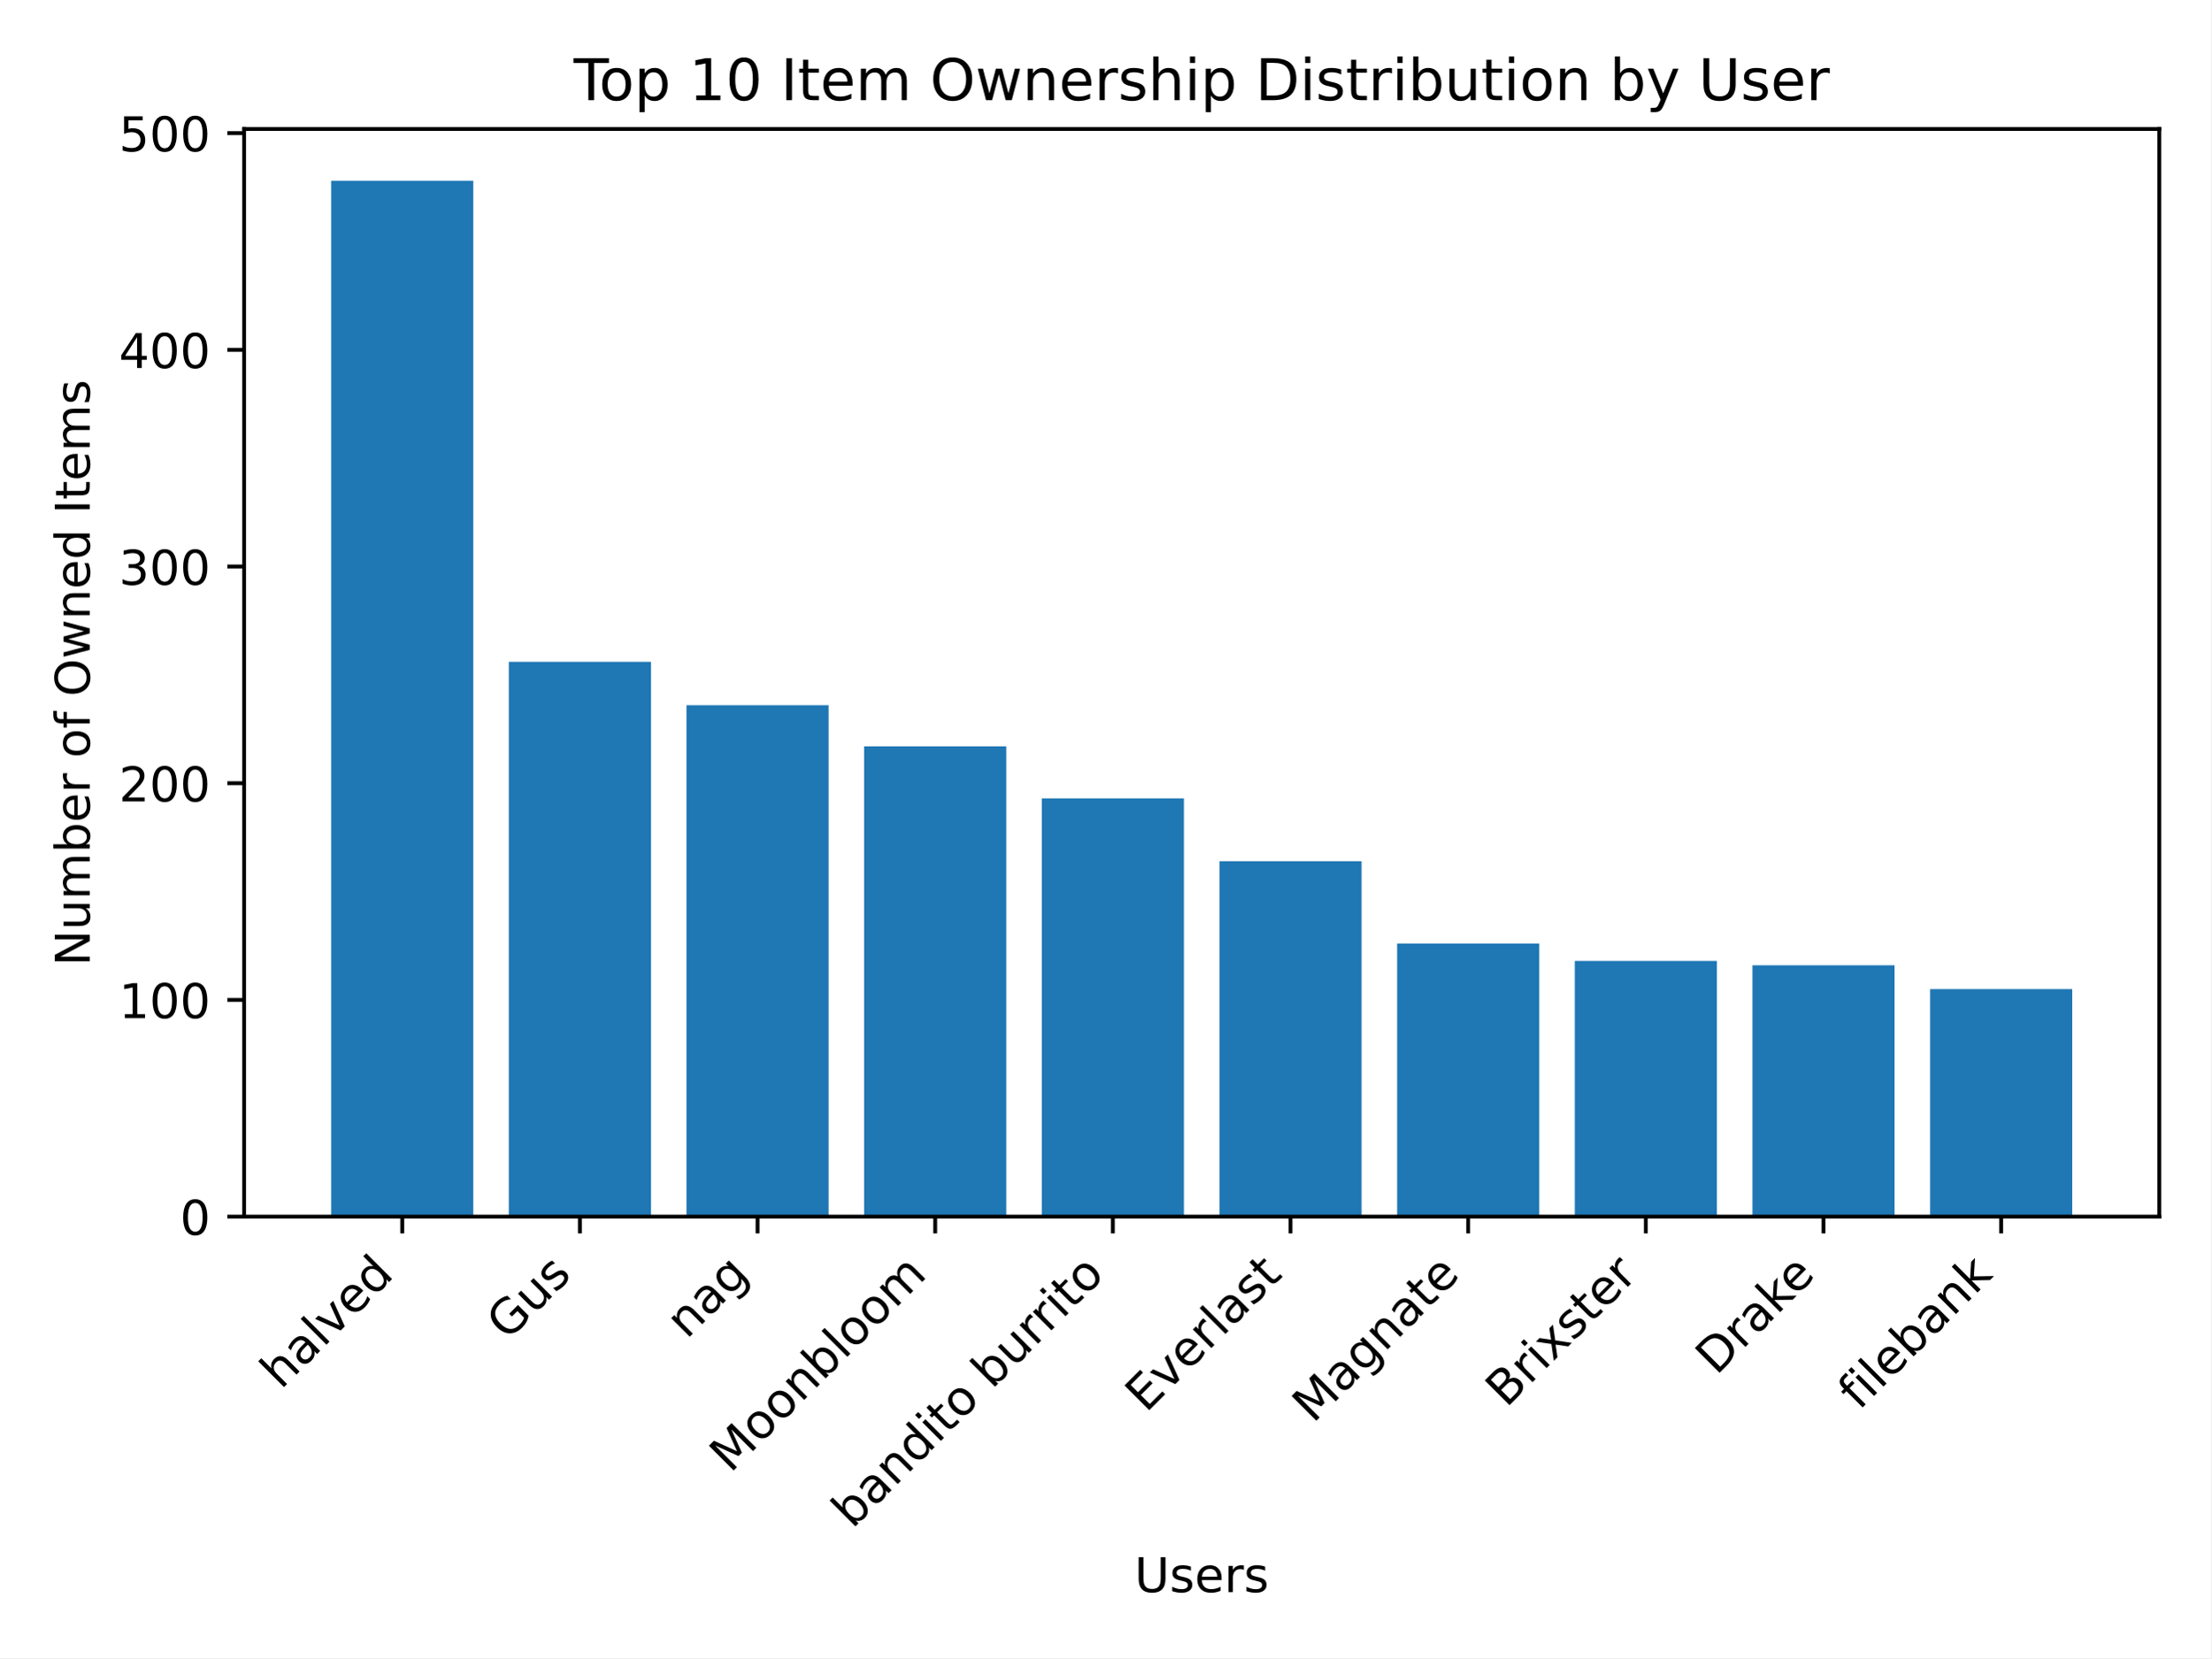
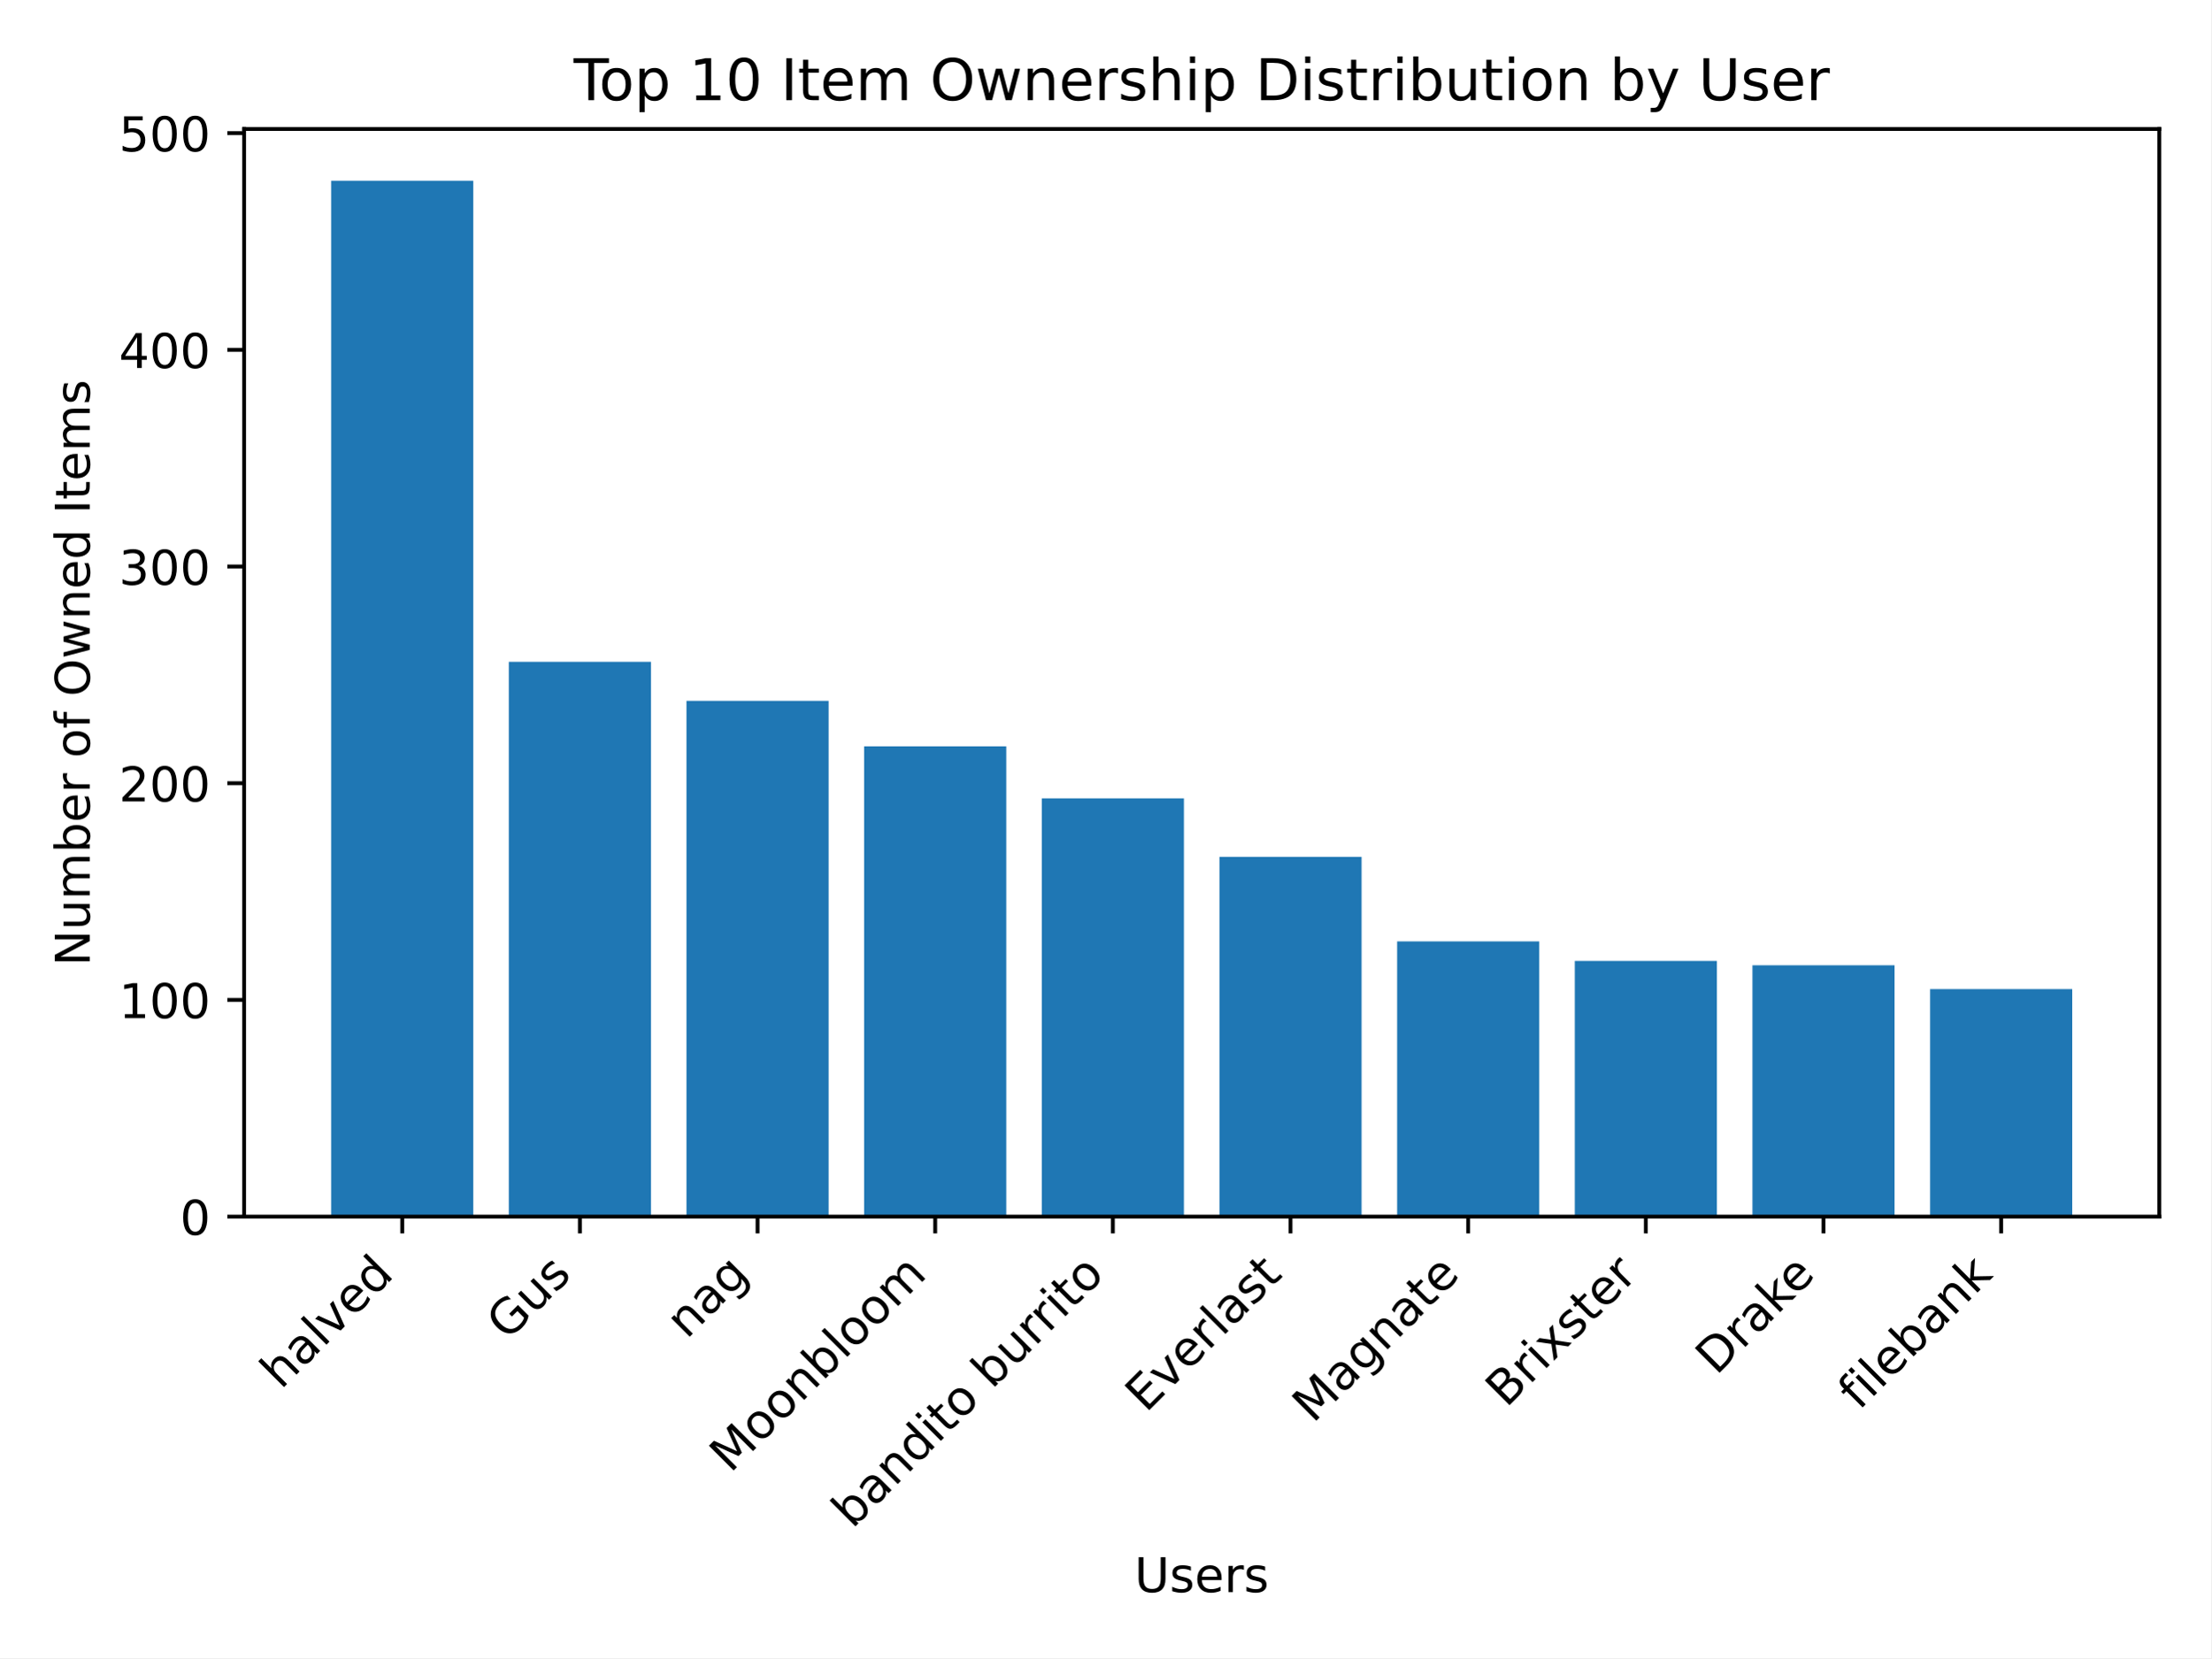
<svg xmlns="http://www.w3.org/2000/svg" xmlns:xlink="http://www.w3.org/1999/xlink" width="460.8pt" height="345.6pt" viewBox="0 0 460.8 345.6" version="1.1">
  <defs>
    <style type="text/css">*{stroke-linejoin: round; stroke-linecap: butt}</style>
  </defs>
  <g id="figure_1">
    <g id="patch_1">
      <path d="M 0 345.6  L 460.8 345.6  L 460.8 0  L 0 0  z " style="fill: #ffffff" />
    </g>
    <g id="axes_1">
      <g id="patch_2">
        <path d="M 50.87 253.581  L 450 253.581  L 450 26.88  L 50.87 26.88  z " style="fill: #ffffff" />
      </g>
      <g id="patch_3">
-         <path d="M 69.012 253.581  L 98.632 253.581  L 98.632 37.675  L 69.012 37.675  z " clip-path="url(#p79cdfd1b8f)" style="fill: #1f77b4" />
+         <path d="M 69.012 253.581  L 98.632 253.581  L 98.632 37.675  L 69.012 37.675  z " clip-path="url(#pd5adeeb9a3)" style="fill: #1f77b4" />
      </g>
      <g id="patch_4">
-         <path d="M 106.037 253.581  L 135.657 253.581  L 135.657 137.949  L 106.037 137.949  z " clip-path="url(#p79cdfd1b8f)" style="fill: #1f77b4" />
+         <path d="M 106.037 253.581  L 135.657 253.581  L 135.657 137.949  L 106.037 137.949  z " clip-path="url(#pd5adeeb9a3)" style="fill: #1f77b4" />
      </g>
      <g id="patch_5">
-         <path d="M 143.062 253.581  L 172.682 253.581  L 172.682 146.983  L 143.062 146.983  z " clip-path="url(#p79cdfd1b8f)" style="fill: #1f77b4" />
+         <path d="M 143.062 253.581  L 172.682 253.581  L 172.682 146.08  L 143.062 146.08  z " clip-path="url(#pd5adeeb9a3)" style="fill: #1f77b4" />
      </g>
      <g id="patch_6">
-         <path d="M 180.087 253.581  L 209.707 253.581  L 209.707 155.565  L 180.087 155.565  z " clip-path="url(#p79cdfd1b8f)" style="fill: #1f77b4" />
+         <path d="M 180.087 253.581  L 209.707 253.581  L 209.707 155.565  L 180.087 155.565  z " clip-path="url(#pd5adeeb9a3)" style="fill: #1f77b4" />
      </g>
      <g id="patch_7">
-         <path d="M 217.112 253.581  L 246.732 253.581  L 246.732 166.405  L 217.112 166.405  z " clip-path="url(#p79cdfd1b8f)" style="fill: #1f77b4" />
+         <path d="M 217.112 253.581  L 246.732 253.581  L 246.732 166.405  L 217.112 166.405  z " clip-path="url(#pd5adeeb9a3)" style="fill: #1f77b4" />
      </g>
      <g id="patch_8">
-         <path d="M 254.138 253.581  L 283.758 253.581  L 283.758 179.504  L 254.138 179.504  z " clip-path="url(#p79cdfd1b8f)" style="fill: #1f77b4" />
+         <path d="M 254.138 253.581  L 283.758 253.581  L 283.758 178.601  L 254.138 178.601  z " clip-path="url(#pd5adeeb9a3)" style="fill: #1f77b4" />
      </g>
      <g id="patch_9">
-         <path d="M 291.163 253.581  L 320.783 253.581  L 320.783 196.668  L 291.163 196.668  z " clip-path="url(#p79cdfd1b8f)" style="fill: #1f77b4" />
+         <path d="M 291.163 253.581  L 320.783 253.581  L 320.783 196.217  L 291.163 196.217  z " clip-path="url(#pd5adeeb9a3)" style="fill: #1f77b4" />
      </g>
      <g id="patch_10">
-         <path d="M 328.188 253.581  L 357.808 253.581  L 357.808 200.282  L 328.188 200.282  z " clip-path="url(#p79cdfd1b8f)" style="fill: #1f77b4" />
+         <path d="M 328.188 253.581  L 357.808 253.581  L 357.808 200.282  L 328.188 200.282  z " clip-path="url(#pd5adeeb9a3)" style="fill: #1f77b4" />
      </g>
      <g id="patch_11">
-         <path d="M 365.213 253.581  L 394.833 253.581  L 394.833 201.185  L 365.213 201.185  z " clip-path="url(#p79cdfd1b8f)" style="fill: #1f77b4" />
+         <path d="M 365.213 253.581  L 394.833 253.581  L 394.833 201.185  L 365.213 201.185  z " clip-path="url(#pd5adeeb9a3)" style="fill: #1f77b4" />
      </g>
      <g id="patch_12">
-         <path d="M 402.238 253.581  L 431.858 253.581  L 431.858 206.154  L 402.238 206.154  z " clip-path="url(#p79cdfd1b8f)" style="fill: #1f77b4" />
+         <path d="M 402.238 253.581  L 431.858 253.581  L 431.858 206.154  L 402.238 206.154  z " clip-path="url(#pd5adeeb9a3)" style="fill: #1f77b4" />
      </g>
      <g id="matplotlib.axis_1">
        <g id="xtick_1">
          <g id="line2d_1">
            <defs>
-               <path id="m4a1d34d880" d="M 0 0  L 0 3.5  " style="stroke: #000000; stroke-width: 0.8" />
+               <path id="m7fa083821b" d="M 0 0  L 0 3.5  " style="stroke: #000000; stroke-width: 0.8" />
            </defs>
            <g>
-               <use xlink:href="#m4a1d34d880" x="83.822" y="253.581" style="stroke: #000000; stroke-width: 0.8" />
+               <use xlink:href="#m7fa083821b" x="83.822" y="253.581" style="stroke: #000000; stroke-width: 0.8" />
            </g>
          </g>
          <g id="text_1">
            <g transform="translate(58.54764 289.7576) rotate(-45) scale(0.1 -0.1)">
              <defs>
                <path id="DejaVuSans-68" d="M 3513 2113  L 3513 0  L 2938 0  L 2938 2094  Q 2938 2591 2744 2837  Q 2550 3084 2163 3084  Q 1697 3084 1428 2787  Q 1159 2491 1159 1978  L 1159 0  L 581 0  L 581 4863  L 1159 4863  L 1159 2956  Q 1366 3272 1645 3428  Q 1925 3584 2291 3584  Q 2894 3584 3203 3211  Q 3513 2838 3513 2113  z " transform="scale(0.015625)" />
                <path id="DejaVuSans-61" d="M 2194 1759  Q 1497 1759 1228 1600  Q 959 1441 959 1056  Q 959 750 1161 570  Q 1363 391 1709 391  Q 2188 391 2477 730  Q 2766 1069 2766 1631  L 2766 1759  L 2194 1759  z M 3341 1997  L 3341 0  L 2766 0  L 2766 531  Q 2569 213 2275 61  Q 1981 -91 1556 -91  Q 1019 -91 701 211  Q 384 513 384 1019  Q 384 1609 779 1909  Q 1175 2209 1959 2209  L 2766 2209  L 2766 2266  Q 2766 2663 2505 2880  Q 2244 3097 1772 3097  Q 1472 3097 1187 3025  Q 903 2953 641 2809  L 641 3341  Q 956 3463 1253 3523  Q 1550 3584 1831 3584  Q 2591 3584 2966 3190  Q 3341 2797 3341 1997  z " transform="scale(0.015625)" />
                <path id="DejaVuSans-6c" d="M 603 4863  L 1178 4863  L 1178 0  L 603 0  L 603 4863  z " transform="scale(0.015625)" />
                <path id="DejaVuSans-76" d="M 191 3500  L 800 3500  L 1894 563  L 2988 3500  L 3597 3500  L 2284 0  L 1503 0  L 191 3500  z " transform="scale(0.015625)" />
                <path id="DejaVuSans-65" d="M 3597 1894  L 3597 1613  L 953 1613  Q 991 1019 1311 708  Q 1631 397 2203 397  Q 2534 397 2845 478  Q 3156 559 3463 722  L 3463 178  Q 3153 47 2828 -22  Q 2503 -91 2169 -91  Q 1331 -91 842 396  Q 353 884 353 1716  Q 353 2575 817 3079  Q 1281 3584 2069 3584  Q 2775 3584 3186 3129  Q 3597 2675 3597 1894  z M 3022 2063  Q 3016 2534 2758 2815  Q 2500 3097 2075 3097  Q 1594 3097 1305 2825  Q 1016 2553 972 2059  L 3022 2063  z " transform="scale(0.015625)" />
                <path id="DejaVuSans-64" d="M 2906 2969  L 2906 4863  L 3481 4863  L 3481 0  L 2906 0  L 2906 525  Q 2725 213 2448 61  Q 2172 -91 1784 -91  Q 1150 -91 751 415  Q 353 922 353 1747  Q 353 2572 751 3078  Q 1150 3584 1784 3584  Q 2172 3584 2448 3432  Q 2725 3281 2906 2969  z M 947 1747  Q 947 1113 1208 752  Q 1469 391 1925 391  Q 2381 391 2643 752  Q 2906 1113 2906 1747  Q 2906 2381 2643 2742  Q 2381 3103 1925 3103  Q 1469 3103 1208 2742  Q 947 2381 947 1747  z " transform="scale(0.015625)" />
              </defs>
              <use xlink:href="#DejaVuSans-68" />
              <use xlink:href="#DejaVuSans-61" x="63.379" />
              <use xlink:href="#DejaVuSans-6c" x="124.658" />
              <use xlink:href="#DejaVuSans-76" x="152.441" />
              <use xlink:href="#DejaVuSans-65" x="211.621" />
              <use xlink:href="#DejaVuSans-64" x="273.145" />
            </g>
          </g>
        </g>
        <g id="xtick_2">
          <g id="line2d_2">
            <g>
-               <use xlink:href="#m4a1d34d880" x="120.847" y="253.581" style="stroke: #000000; stroke-width: 0.8" />
+               <use xlink:href="#m7fa083821b" x="120.847" y="253.581" style="stroke: #000000; stroke-width: 0.8" />
            </g>
          </g>
          <g id="text_2">
            <g transform="translate(105.7329 279.5973) rotate(-45) scale(0.1 -0.1)">
              <defs>
                <path id="DejaVuSans-47" d="M 3809 666  L 3809 1919  L 2778 1919  L 2778 2438  L 4434 2438  L 4434 434  Q 4069 175 3628 42  Q 3188 -91 2688 -91  Q 1594 -91 976 548  Q 359 1188 359 2328  Q 359 3472 976 4111  Q 1594 4750 2688 4750  Q 3144 4750 3555 4637  Q 3966 4525 4313 4306  L 4313 3634  Q 3963 3931 3569 4081  Q 3175 4231 2741 4231  Q 1884 4231 1454 3753  Q 1025 3275 1025 2328  Q 1025 1384 1454 906  Q 1884 428 2741 428  Q 3075 428 3337 486  Q 3600 544 3809 666  z " transform="scale(0.015625)" />
                <path id="DejaVuSans-75" d="M 544 1381  L 544 3500  L 1119 3500  L 1119 1403  Q 1119 906 1312 657  Q 1506 409 1894 409  Q 2359 409 2629 706  Q 2900 1003 2900 1516  L 2900 3500  L 3475 3500  L 3475 0  L 2900 0  L 2900 538  Q 2691 219 2414 64  Q 2138 -91 1772 -91  Q 1169 -91 856 284  Q 544 659 544 1381  z M 1991 3584  L 1991 3584  z " transform="scale(0.015625)" />
                <path id="DejaVuSans-73" d="M 2834 3397  L 2834 2853  Q 2591 2978 2328 3040  Q 2066 3103 1784 3103  Q 1356 3103 1142 2972  Q 928 2841 928 2578  Q 928 2378 1081 2264  Q 1234 2150 1697 2047  L 1894 2003  Q 2506 1872 2764 1633  Q 3022 1394 3022 966  Q 3022 478 2636 193  Q 2250 -91 1575 -91  Q 1294 -91 989 -36  Q 684 19 347 128  L 347 722  Q 666 556 975 473  Q 1284 391 1588 391  Q 1994 391 2212 530  Q 2431 669 2431 922  Q 2431 1156 2273 1281  Q 2116 1406 1581 1522  L 1381 1569  Q 847 1681 609 1914  Q 372 2147 372 2553  Q 372 3047 722 3315  Q 1072 3584 1716 3584  Q 2034 3584 2315 3537  Q 2597 3491 2834 3397  z " transform="scale(0.015625)" />
              </defs>
              <use xlink:href="#DejaVuSans-47" />
              <use xlink:href="#DejaVuSans-75" x="77.49" />
              <use xlink:href="#DejaVuSans-73" x="140.869" />
            </g>
          </g>
        </g>
        <g id="xtick_3">
          <g id="line2d_3">
            <g>
-               <use xlink:href="#m4a1d34d880" x="157.872" y="253.581" style="stroke: #000000; stroke-width: 0.8" />
+               <use xlink:href="#m7fa083821b" x="157.872" y="253.581" style="stroke: #000000; stroke-width: 0.8" />
            </g>
          </g>
          <g id="text_3">
            <g transform="translate(143.0983 279.257) rotate(-45) scale(0.1 -0.1)">
              <defs>
                <path id="DejaVuSans-6e" d="M 3513 2113  L 3513 0  L 2938 0  L 2938 2094  Q 2938 2591 2744 2837  Q 2550 3084 2163 3084  Q 1697 3084 1428 2787  Q 1159 2491 1159 1978  L 1159 0  L 581 0  L 581 3500  L 1159 3500  L 1159 2956  Q 1366 3272 1645 3428  Q 1925 3584 2291 3584  Q 2894 3584 3203 3211  Q 3513 2838 3513 2113  z " transform="scale(0.015625)" />
                <path id="DejaVuSans-67" d="M 2906 1791  Q 2906 2416 2648 2759  Q 2391 3103 1925 3103  Q 1463 3103 1205 2759  Q 947 2416 947 1791  Q 947 1169 1205 825  Q 1463 481 1925 481  Q 2391 481 2648 825  Q 2906 1169 2906 1791  z M 3481 434  Q 3481 -459 3084 -895  Q 2688 -1331 1869 -1331  Q 1566 -1331 1297 -1286  Q 1028 -1241 775 -1147  L 775 -588  Q 1028 -725 1275 -790  Q 1522 -856 1778 -856  Q 2344 -856 2625 -561  Q 2906 -266 2906 331  L 2906 616  Q 2728 306 2450 153  Q 2172 0 1784 0  Q 1141 0 747 490  Q 353 981 353 1791  Q 353 2603 747 3093  Q 1141 3584 1784 3584  Q 2172 3584 2450 3431  Q 2728 3278 2906 2969  L 2906 3500  L 3481 3500  L 3481 434  z " transform="scale(0.015625)" />
              </defs>
              <use xlink:href="#DejaVuSans-6e" />
              <use xlink:href="#DejaVuSans-61" x="63.379" />
              <use xlink:href="#DejaVuSans-67" x="124.658" />
            </g>
          </g>
        </g>
        <g id="xtick_4">
          <g id="line2d_4">
            <g>
-               <use xlink:href="#m4a1d34d880" x="194.897" y="253.581" style="stroke: #000000; stroke-width: 0.8" />
+               <use xlink:href="#m7fa083821b" x="194.897" y="253.581" style="stroke: #000000; stroke-width: 0.8" />
            </g>
          </g>
          <g id="text_4">
            <g transform="translate(152.197 307.1833) rotate(-45) scale(0.1 -0.1)">
              <defs>
                <path id="DejaVuSans-4d" d="M 628 4666  L 1569 4666  L 2759 1491  L 3956 4666  L 4897 4666  L 4897 0  L 4281 0  L 4281 4097  L 3078 897  L 2444 897  L 1241 4097  L 1241 0  L 628 0  L 628 4666  z " transform="scale(0.015625)" />
                <path id="DejaVuSans-6f" d="M 1959 3097  Q 1497 3097 1228 2736  Q 959 2375 959 1747  Q 959 1119 1226 758  Q 1494 397 1959 397  Q 2419 397 2687 759  Q 2956 1122 2956 1747  Q 2956 2369 2687 2733  Q 2419 3097 1959 3097  z M 1959 3584  Q 2709 3584 3137 3096  Q 3566 2609 3566 1747  Q 3566 888 3137 398  Q 2709 -91 1959 -91  Q 1206 -91 779 398  Q 353 888 353 1747  Q 353 2609 779 3096  Q 1206 3584 1959 3584  z " transform="scale(0.015625)" />
                <path id="DejaVuSans-62" d="M 3116 1747  Q 3116 2381 2855 2742  Q 2594 3103 2138 3103  Q 1681 3103 1420 2742  Q 1159 2381 1159 1747  Q 1159 1113 1420 752  Q 1681 391 2138 391  Q 2594 391 2855 752  Q 3116 1113 3116 1747  z M 1159 2969  Q 1341 3281 1617 3432  Q 1894 3584 2278 3584  Q 2916 3584 3314 3078  Q 3713 2572 3713 1747  Q 3713 922 3314 415  Q 2916 -91 2278 -91  Q 1894 -91 1617 61  Q 1341 213 1159 525  L 1159 0  L 581 0  L 581 4863  L 1159 4863  L 1159 2969  z " transform="scale(0.015625)" />
                <path id="DejaVuSans-6d" d="M 3328 2828  Q 3544 3216 3844 3400  Q 4144 3584 4550 3584  Q 5097 3584 5394 3201  Q 5691 2819 5691 2113  L 5691 0  L 5113 0  L 5113 2094  Q 5113 2597 4934 2840  Q 4756 3084 4391 3084  Q 3944 3084 3684 2787  Q 3425 2491 3425 1978  L 3425 0  L 2847 0  L 2847 2094  Q 2847 2600 2669 2842  Q 2491 3084 2119 3084  Q 1678 3084 1418 2786  Q 1159 2488 1159 1978  L 1159 0  L 581 0  L 581 3500  L 1159 3500  L 1159 2956  Q 1356 3278 1631 3431  Q 1906 3584 2284 3584  Q 2666 3584 2933 3390  Q 3200 3197 3328 2828  z " transform="scale(0.015625)" />
              </defs>
              <use xlink:href="#DejaVuSans-4d" />
              <use xlink:href="#DejaVuSans-6f" x="86.279" />
              <use xlink:href="#DejaVuSans-6f" x="147.461" />
              <use xlink:href="#DejaVuSans-6e" x="208.643" />
              <use xlink:href="#DejaVuSans-62" x="272.021" />
              <use xlink:href="#DejaVuSans-6c" x="335.498" />
              <use xlink:href="#DejaVuSans-6f" x="363.281" />
              <use xlink:href="#DejaVuSans-6f" x="424.463" />
              <use xlink:href="#DejaVuSans-6d" x="485.645" />
            </g>
          </g>
        </g>
        <g id="xtick_5">
          <g id="line2d_5">
            <g>
-               <use xlink:href="#m4a1d34d880" x="231.922" y="253.581" style="stroke: #000000; stroke-width: 0.8" />
+               <use xlink:href="#m7fa083821b" x="231.922" y="253.581" style="stroke: #000000; stroke-width: 0.8" />
            </g>
          </g>
          <g id="text_5">
            <g transform="translate(177.6255 318.7799) rotate(-45) scale(0.1 -0.1)">
              <defs>
                <path id="DejaVuSans-69" d="M 603 3500  L 1178 3500  L 1178 0  L 603 0  L 603 3500  z M 603 4863  L 1178 4863  L 1178 4134  L 603 4134  L 603 4863  z " transform="scale(0.015625)" />
                <path id="DejaVuSans-74" d="M 1172 4494  L 1172 3500  L 2356 3500  L 2356 3053  L 1172 3053  L 1172 1153  Q 1172 725 1289 603  Q 1406 481 1766 481  L 2356 481  L 2356 0  L 1766 0  Q 1100 0 847 248  Q 594 497 594 1153  L 594 3053  L 172 3053  L 172 3500  L 594 3500  L 594 4494  L 1172 4494  z " transform="scale(0.015625)" />
                <path id="DejaVuSans-20" transform="scale(0.015625)" />
                <path id="DejaVuSans-72" d="M 2631 2963  Q 2534 3019 2420 3045  Q 2306 3072 2169 3072  Q 1681 3072 1420 2755  Q 1159 2438 1159 1844  L 1159 0  L 581 0  L 581 3500  L 1159 3500  L 1159 2956  Q 1341 3275 1631 3429  Q 1922 3584 2338 3584  Q 2397 3584 2469 3576  Q 2541 3569 2628 3553  L 2631 2963  z " transform="scale(0.015625)" />
              </defs>
              <use xlink:href="#DejaVuSans-62" />
              <use xlink:href="#DejaVuSans-61" x="63.477" />
              <use xlink:href="#DejaVuSans-6e" x="124.756" />
              <use xlink:href="#DejaVuSans-64" x="188.135" />
              <use xlink:href="#DejaVuSans-69" x="251.611" />
              <use xlink:href="#DejaVuSans-74" x="279.395" />
              <use xlink:href="#DejaVuSans-6f" x="318.604" />
              <use xlink:href="#DejaVuSans-20" x="379.785" />
              <use xlink:href="#DejaVuSans-62" x="411.572" />
              <use xlink:href="#DejaVuSans-75" x="475.049" />
              <use xlink:href="#DejaVuSans-72" x="538.428" />
              <use xlink:href="#DejaVuSans-72" x="577.791" />
              <use xlink:href="#DejaVuSans-69" x="618.904" />
              <use xlink:href="#DejaVuSans-74" x="646.688" />
              <use xlink:href="#DejaVuSans-6f" x="685.896" />
            </g>
          </g>
        </g>
        <g id="xtick_6">
          <g id="line2d_6">
            <g>
-               <use xlink:href="#m4a1d34d880" x="268.948" y="253.581" style="stroke: #000000; stroke-width: 0.8" />
+               <use xlink:href="#m7fa083821b" x="268.948" y="253.581" style="stroke: #000000; stroke-width: 0.8" />
            </g>
          </g>
          <g id="text_6">
            <g transform="translate(238.8126 294.6178) rotate(-45) scale(0.1 -0.1)">
              <defs>
                <path id="DejaVuSans-45" d="M 628 4666  L 3578 4666  L 3578 4134  L 1259 4134  L 1259 2753  L 3481 2753  L 3481 2222  L 1259 2222  L 1259 531  L 3634 531  L 3634 0  L 628 0  L 628 4666  z " transform="scale(0.015625)" />
              </defs>
              <use xlink:href="#DejaVuSans-45" />
              <use xlink:href="#DejaVuSans-76" x="63.184" />
              <use xlink:href="#DejaVuSans-65" x="122.363" />
              <use xlink:href="#DejaVuSans-72" x="183.887" />
              <use xlink:href="#DejaVuSans-6c" x="225" />
              <use xlink:href="#DejaVuSans-61" x="252.783" />
              <use xlink:href="#DejaVuSans-73" x="314.062" />
              <use xlink:href="#DejaVuSans-74" x="366.162" />
            </g>
          </g>
        </g>
        <g id="xtick_7">
          <g id="line2d_7">
            <g>
-               <use xlink:href="#m4a1d34d880" x="305.973" y="253.581" style="stroke: #000000; stroke-width: 0.8" />
+               <use xlink:href="#m7fa083821b" x="305.973" y="253.581" style="stroke: #000000; stroke-width: 0.8" />
            </g>
          </g>
          <g id="text_7">
            <g transform="translate(273.6412 296.8143) rotate(-45) scale(0.1 -0.1)">
              <use xlink:href="#DejaVuSans-4d" />
              <use xlink:href="#DejaVuSans-61" x="86.279" />
              <use xlink:href="#DejaVuSans-67" x="147.559" />
              <use xlink:href="#DejaVuSans-6e" x="211.035" />
              <use xlink:href="#DejaVuSans-61" x="274.414" />
              <use xlink:href="#DejaVuSans-74" x="335.693" />
              <use xlink:href="#DejaVuSans-65" x="374.902" />
            </g>
          </g>
        </g>
        <g id="xtick_8">
          <g id="line2d_8">
            <g>
-               <use xlink:href="#m4a1d34d880" x="342.998" y="253.581" style="stroke: #000000; stroke-width: 0.8" />
+               <use xlink:href="#m7fa083821b" x="342.998" y="253.581" style="stroke: #000000; stroke-width: 0.8" />
            </g>
          </g>
          <g id="text_8">
            <g transform="translate(313.9057 293.5748) rotate(-45) scale(0.1 -0.1)">
              <defs>
                <path id="DejaVuSans-42" d="M 1259 2228  L 1259 519  L 2272 519  Q 2781 519 3026 730  Q 3272 941 3272 1375  Q 3272 1813 3026 2020  Q 2781 2228 2272 2228  L 1259 2228  z M 1259 4147  L 1259 2741  L 2194 2741  Q 2656 2741 2882 2914  Q 3109 3088 3109 3444  Q 3109 3797 2882 3972  Q 2656 4147 2194 4147  L 1259 4147  z M 628 4666  L 2241 4666  Q 2963 4666 3353 4366  Q 3744 4066 3744 3513  Q 3744 3084 3544 2831  Q 3344 2578 2956 2516  Q 3422 2416 3680 2098  Q 3938 1781 3938 1306  Q 3938 681 3513 340  Q 3088 0 2303 0  L 628 0  L 628 4666  z " transform="scale(0.015625)" />
                <path id="DejaVuSans-78" d="M 3513 3500  L 2247 1797  L 3578 0  L 2900 0  L 1881 1375  L 863 0  L 184 0  L 1544 1831  L 300 3500  L 978 3500  L 1906 2253  L 2834 3500  L 3513 3500  z " transform="scale(0.015625)" />
              </defs>
              <use xlink:href="#DejaVuSans-42" />
              <use xlink:href="#DejaVuSans-72" x="68.604" />
              <use xlink:href="#DejaVuSans-69" x="109.717" />
              <use xlink:href="#DejaVuSans-78" x="137.5" />
              <use xlink:href="#DejaVuSans-73" x="196.68" />
              <use xlink:href="#DejaVuSans-74" x="248.779" />
              <use xlink:href="#DejaVuSans-65" x="287.988" />
              <use xlink:href="#DejaVuSans-72" x="349.512" />
            </g>
          </g>
        </g>
        <g id="xtick_9">
          <g id="line2d_9">
            <g>
-               <use xlink:href="#m4a1d34d880" x="380.023" y="253.581" style="stroke: #000000; stroke-width: 0.8" />
+               <use xlink:href="#m7fa083821b" x="380.023" y="253.581" style="stroke: #000000; stroke-width: 0.8" />
            </g>
          </g>
          <g id="text_9">
            <g transform="translate(357.6781 286.8275) rotate(-45) scale(0.1 -0.1)">
              <defs>
                <path id="DejaVuSans-44" d="M 1259 4147  L 1259 519  L 2022 519  Q 2988 519 3436 956  Q 3884 1394 3884 2338  Q 3884 3275 3436 3711  Q 2988 4147 2022 4147  L 1259 4147  z M 628 4666  L 1925 4666  Q 3281 4666 3915 4102  Q 4550 3538 4550 2338  Q 4550 1131 3912 565  Q 3275 0 1925 0  L 628 0  L 628 4666  z " transform="scale(0.015625)" />
                <path id="DejaVuSans-6b" d="M 581 4863  L 1159 4863  L 1159 1991  L 2875 3500  L 3609 3500  L 1753 1863  L 3688 0  L 2938 0  L 1159 1709  L 1159 0  L 581 0  L 581 4863  z " transform="scale(0.015625)" />
              </defs>
              <use xlink:href="#DejaVuSans-44" />
              <use xlink:href="#DejaVuSans-72" x="77.002" />
              <use xlink:href="#DejaVuSans-61" x="118.115" />
              <use xlink:href="#DejaVuSans-6b" x="179.395" />
              <use xlink:href="#DejaVuSans-65" x="233.68" />
            </g>
          </g>
        </g>
        <g id="xtick_10">
          <g id="line2d_10">
            <g>
-               <use xlink:href="#m4a1d34d880" x="417.048" y="253.581" style="stroke: #000000; stroke-width: 0.8" />
+               <use xlink:href="#m7fa083821b" x="417.048" y="253.581" style="stroke: #000000; stroke-width: 0.8" />
            </g>
          </g>
          <g id="text_10">
            <g transform="translate(387.41 294.1206) rotate(-45) scale(0.1 -0.1)">
              <defs>
                <path id="DejaVuSans-66" d="M 2375 4863  L 2375 4384  L 1825 4384  Q 1516 4384 1395 4259  Q 1275 4134 1275 3809  L 1275 3500  L 2222 3500  L 2222 3053  L 1275 3053  L 1275 0  L 697 0  L 697 3053  L 147 3053  L 147 3500  L 697 3500  L 697 3744  Q 697 4328 969 4595  Q 1241 4863 1831 4863  L 2375 4863  z " transform="scale(0.015625)" />
              </defs>
              <use xlink:href="#DejaVuSans-66" />
              <use xlink:href="#DejaVuSans-69" x="35.205" />
              <use xlink:href="#DejaVuSans-6c" x="62.988" />
              <use xlink:href="#DejaVuSans-65" x="90.771" />
              <use xlink:href="#DejaVuSans-62" x="152.295" />
              <use xlink:href="#DejaVuSans-61" x="215.771" />
              <use xlink:href="#DejaVuSans-6e" x="277.051" />
              <use xlink:href="#DejaVuSans-6b" x="340.43" />
            </g>
          </g>
        </g>
        <g id="text_11">
          <g transform="translate(236.4342 331.8489) scale(0.1 -0.1)">
            <defs>
              <path id="DejaVuSans-55" d="M 556 4666  L 1191 4666  L 1191 1831  Q 1191 1081 1462 751  Q 1734 422 2344 422  Q 2950 422 3222 751  Q 3494 1081 3494 1831  L 3494 4666  L 4128 4666  L 4128 1753  Q 4128 841 3676 375  Q 3225 -91 2344 -91  Q 1459 -91 1007 375  Q 556 841 556 1753  L 556 4666  z " transform="scale(0.015625)" />
            </defs>
            <use xlink:href="#DejaVuSans-55" />
            <use xlink:href="#DejaVuSans-73" x="73.193" />
            <use xlink:href="#DejaVuSans-65" x="125.293" />
            <use xlink:href="#DejaVuSans-72" x="186.816" />
            <use xlink:href="#DejaVuSans-73" x="227.93" />
          </g>
        </g>
      </g>
      <g id="matplotlib.axis_2">
        <g id="ytick_1">
          <g id="line2d_11">
            <defs>
-               <path id="md5a9ebd395" d="M 0 0  L -3.5 0  " style="stroke: #000000; stroke-width: 0.8" />
+               <path id="mbc26466495" d="M 0 0  L -3.5 0  " style="stroke: #000000; stroke-width: 0.8" />
            </defs>
            <g>
-               <use xlink:href="#md5a9ebd395" x="50.87" y="253.581" style="stroke: #000000; stroke-width: 0.8" />
+               <use xlink:href="#mbc26466495" x="50.87" y="253.581" style="stroke: #000000; stroke-width: 0.8" />
            </g>
          </g>
          <g id="text_12">
            <g transform="translate(37.5075 257.3798) scale(0.1 -0.1)">
              <defs>
                <path id="DejaVuSans-30" d="M 2034 4250  Q 1547 4250 1301 3770  Q 1056 3291 1056 2328  Q 1056 1369 1301 889  Q 1547 409 2034 409  Q 2525 409 2770 889  Q 3016 1369 3016 2328  Q 3016 3291 2770 3770  Q 2525 4250 2034 4250  z M 2034 4750  Q 2819 4750 3233 4129  Q 3647 3509 3647 2328  Q 3647 1150 3233 529  Q 2819 -91 2034 -91  Q 1250 -91 836 529  Q 422 1150 422 2328  Q 422 3509 836 4129  Q 1250 4750 2034 4750  z " transform="scale(0.015625)" />
              </defs>
              <use xlink:href="#DejaVuSans-30" />
            </g>
          </g>
        </g>
        <g id="ytick_2">
          <g id="line2d_12">
            <g>
-               <use xlink:href="#md5a9ebd395" x="50.87" y="208.412" style="stroke: #000000; stroke-width: 0.8" />
+               <use xlink:href="#mbc26466495" x="50.87" y="208.412" style="stroke: #000000; stroke-width: 0.8" />
            </g>
          </g>
          <g id="text_13">
            <g transform="translate(24.7825 212.2113) scale(0.1 -0.1)">
              <defs>
                <path id="DejaVuSans-31" d="M 794 531  L 1825 531  L 1825 4091  L 703 3866  L 703 4441  L 1819 4666  L 2450 4666  L 2450 531  L 3481 531  L 3481 0  L 794 0  L 794 531  z " transform="scale(0.015625)" />
              </defs>
              <use xlink:href="#DejaVuSans-31" />
              <use xlink:href="#DejaVuSans-30" x="63.623" />
              <use xlink:href="#DejaVuSans-30" x="127.246" />
            </g>
          </g>
        </g>
        <g id="ytick_3">
          <g id="line2d_13">
            <g>
-               <use xlink:href="#md5a9ebd395" x="50.87" y="163.244" style="stroke: #000000; stroke-width: 0.8" />
+               <use xlink:href="#mbc26466495" x="50.87" y="163.244" style="stroke: #000000; stroke-width: 0.8" />
            </g>
          </g>
          <g id="text_14">
            <g transform="translate(24.7825 167.0428) scale(0.1 -0.1)">
              <defs>
                <path id="DejaVuSans-32" d="M 1228 531  L 3431 531  L 3431 0  L 469 0  L 469 531  Q 828 903 1448 1529  Q 2069 2156 2228 2338  Q 2531 2678 2651 2914  Q 2772 3150 2772 3378  Q 2772 3750 2511 3984  Q 2250 4219 1831 4219  Q 1534 4219 1204 4116  Q 875 4013 500 3803  L 500 4441  Q 881 4594 1212 4672  Q 1544 4750 1819 4750  Q 2544 4750 2975 4387  Q 3406 4025 3406 3419  Q 3406 3131 3298 2873  Q 3191 2616 2906 2266  Q 2828 2175 2409 1742  Q 1991 1309 1228 531  z " transform="scale(0.015625)" />
              </defs>
              <use xlink:href="#DejaVuSans-32" />
              <use xlink:href="#DejaVuSans-30" x="63.623" />
              <use xlink:href="#DejaVuSans-30" x="127.246" />
            </g>
          </g>
        </g>
        <g id="ytick_4">
          <g id="line2d_14">
            <g>
-               <use xlink:href="#md5a9ebd395" x="50.87" y="118.075" style="stroke: #000000; stroke-width: 0.8" />
+               <use xlink:href="#mbc26466495" x="50.87" y="118.075" style="stroke: #000000; stroke-width: 0.8" />
            </g>
          </g>
          <g id="text_15">
            <g transform="translate(24.7825 121.8744) scale(0.1 -0.1)">
              <defs>
                <path id="DejaVuSans-33" d="M 2597 2516  Q 3050 2419 3304 2112  Q 3559 1806 3559 1356  Q 3559 666 3084 287  Q 2609 -91 1734 -91  Q 1441 -91 1130 -33  Q 819 25 488 141  L 488 750  Q 750 597 1062 519  Q 1375 441 1716 441  Q 2309 441 2620 675  Q 2931 909 2931 1356  Q 2931 1769 2642 2001  Q 2353 2234 1838 2234  L 1294 2234  L 1294 2753  L 1863 2753  Q 2328 2753 2575 2939  Q 2822 3125 2822 3475  Q 2822 3834 2567 4026  Q 2313 4219 1838 4219  Q 1578 4219 1281 4162  Q 984 4106 628 3988  L 628 4550  Q 988 4650 1302 4700  Q 1616 4750 1894 4750  Q 2613 4750 3031 4423  Q 3450 4097 3450 3541  Q 3450 3153 3228 2886  Q 3006 2619 2597 2516  z " transform="scale(0.015625)" />
              </defs>
              <use xlink:href="#DejaVuSans-33" />
              <use xlink:href="#DejaVuSans-30" x="63.623" />
              <use xlink:href="#DejaVuSans-30" x="127.246" />
            </g>
          </g>
        </g>
        <g id="ytick_5">
          <g id="line2d_15">
            <g>
-               <use xlink:href="#md5a9ebd395" x="50.87" y="72.907" style="stroke: #000000; stroke-width: 0.8" />
+               <use xlink:href="#mbc26466495" x="50.87" y="72.907" style="stroke: #000000; stroke-width: 0.8" />
            </g>
          </g>
          <g id="text_16">
            <g transform="translate(24.7825 76.70589) scale(0.1 -0.1)">
              <defs>
                <path id="DejaVuSans-34" d="M 2419 4116  L 825 1625  L 2419 1625  L 2419 4116  z M 2253 4666  L 3047 4666  L 3047 1625  L 3713 1625  L 3713 1100  L 3047 1100  L 3047 0  L 2419 0  L 2419 1100  L 313 1100  L 313 1709  L 2253 4666  z " transform="scale(0.015625)" />
              </defs>
              <use xlink:href="#DejaVuSans-34" />
              <use xlink:href="#DejaVuSans-30" x="63.623" />
              <use xlink:href="#DejaVuSans-30" x="127.246" />
            </g>
          </g>
        </g>
        <g id="ytick_6">
          <g id="line2d_16">
            <g>
-               <use xlink:href="#md5a9ebd395" x="50.87" y="27.738" style="stroke: #000000; stroke-width: 0.8" />
+               <use xlink:href="#mbc26466495" x="50.87" y="27.738" style="stroke: #000000; stroke-width: 0.8" />
            </g>
          </g>
          <g id="text_17">
            <g transform="translate(24.7825 31.53742) scale(0.1 -0.1)">
              <defs>
                <path id="DejaVuSans-35" d="M 691 4666  L 3169 4666  L 3169 4134  L 1269 4134  L 1269 2991  Q 1406 3038 1543 3061  Q 1681 3084 1819 3084  Q 2600 3084 3056 2656  Q 3513 2228 3513 1497  Q 3513 744 3044 326  Q 2575 -91 1722 -91  Q 1428 -91 1123 -41  Q 819 9 494 109  L 494 744  Q 775 591 1075 516  Q 1375 441 1709 441  Q 2250 441 2565 725  Q 2881 1009 2881 1497  Q 2881 1984 2565 2268  Q 2250 2553 1709 2553  Q 1456 2553 1204 2497  Q 953 2441 691 2322  L 691 4666  z " transform="scale(0.015625)" />
              </defs>
              <use xlink:href="#DejaVuSans-35" />
              <use xlink:href="#DejaVuSans-30" x="63.623" />
              <use xlink:href="#DejaVuSans-30" x="127.246" />
            </g>
          </g>
        </g>
        <g id="text_18">
          <g transform="translate(18.70281 201.3342) rotate(-90) scale(0.1 -0.1)">
            <defs>
              <path id="DejaVuSans-4e" d="M 628 4666  L 1478 4666  L 3547 763  L 3547 4666  L 4159 4666  L 4159 0  L 3309 0  L 1241 3903  L 1241 0  L 628 0  L 628 4666  z " transform="scale(0.015625)" />
              <path id="DejaVuSans-4f" d="M 2522 4238  Q 1834 4238 1429 3725  Q 1025 3213 1025 2328  Q 1025 1447 1429 934  Q 1834 422 2522 422  Q 3209 422 3611 934  Q 4013 1447 4013 2328  Q 4013 3213 3611 3725  Q 3209 4238 2522 4238  z M 2522 4750  Q 3503 4750 4090 4092  Q 4678 3434 4678 2328  Q 4678 1225 4090 567  Q 3503 -91 2522 -91  Q 1538 -91 948 565  Q 359 1222 359 2328  Q 359 3434 948 4092  Q 1538 4750 2522 4750  z " transform="scale(0.015625)" />
              <path id="DejaVuSans-77" d="M 269 3500  L 844 3500  L 1563 769  L 2278 3500  L 2956 3500  L 3675 769  L 4391 3500  L 4966 3500  L 4050 0  L 3372 0  L 2619 2869  L 1863 0  L 1184 0  L 269 3500  z " transform="scale(0.015625)" />
              <path id="DejaVuSans-49" d="M 628 4666  L 1259 4666  L 1259 0  L 628 0  L 628 4666  z " transform="scale(0.015625)" />
            </defs>
            <use xlink:href="#DejaVuSans-4e" />
            <use xlink:href="#DejaVuSans-75" x="74.805" />
            <use xlink:href="#DejaVuSans-6d" x="138.184" />
            <use xlink:href="#DejaVuSans-62" x="235.596" />
            <use xlink:href="#DejaVuSans-65" x="299.072" />
            <use xlink:href="#DejaVuSans-72" x="360.596" />
            <use xlink:href="#DejaVuSans-20" x="401.709" />
            <use xlink:href="#DejaVuSans-6f" x="433.496" />
            <use xlink:href="#DejaVuSans-66" x="494.678" />
            <use xlink:href="#DejaVuSans-20" x="529.883" />
            <use xlink:href="#DejaVuSans-4f" x="561.67" />
            <use xlink:href="#DejaVuSans-77" x="640.381" />
            <use xlink:href="#DejaVuSans-6e" x="722.168" />
            <use xlink:href="#DejaVuSans-65" x="785.547" />
            <use xlink:href="#DejaVuSans-64" x="847.07" />
            <use xlink:href="#DejaVuSans-20" x="910.547" />
            <use xlink:href="#DejaVuSans-49" x="942.334" />
            <use xlink:href="#DejaVuSans-74" x="971.826" />
            <use xlink:href="#DejaVuSans-65" x="1011.035" />
            <use xlink:href="#DejaVuSans-6d" x="1072.559" />
            <use xlink:href="#DejaVuSans-73" x="1169.971" />
          </g>
        </g>
      </g>
      <g id="patch_13">
        <path d="M 50.87 253.581  L 50.87 26.88  " style="fill: none; stroke: #000000; stroke-width: 0.8; stroke-linejoin: miter; stroke-linecap: square" />
      </g>
      <g id="patch_14">
        <path d="M 450 253.581  L 450 26.88  " style="fill: none; stroke: #000000; stroke-width: 0.8; stroke-linejoin: miter; stroke-linecap: square" />
      </g>
      <g id="patch_15">
        <path d="M 50.87 253.581  L 450 253.581  " style="fill: none; stroke: #000000; stroke-width: 0.8; stroke-linejoin: miter; stroke-linecap: square" />
      </g>
      <g id="patch_16">
        <path d="M 50.87 26.88  L 450 26.88  " style="fill: none; stroke: #000000; stroke-width: 0.8; stroke-linejoin: miter; stroke-linecap: square" />
      </g>
      <g id="text_19">
        <g transform="translate(119.5422 20.88) scale(0.12 -0.12)">
          <defs>
            <path id="DejaVuSans-54" d="M -19 4666  L 3928 4666  L 3928 4134  L 2272 4134  L 2272 0  L 1638 0  L 1638 4134  L -19 4134  L -19 4666  z " transform="scale(0.015625)" />
            <path id="DejaVuSans-70" d="M 1159 525  L 1159 -1331  L 581 -1331  L 581 3500  L 1159 3500  L 1159 2969  Q 1341 3281 1617 3432  Q 1894 3584 2278 3584  Q 2916 3584 3314 3078  Q 3713 2572 3713 1747  Q 3713 922 3314 415  Q 2916 -91 2278 -91  Q 1894 -91 1617 61  Q 1341 213 1159 525  z M 3116 1747  Q 3116 2381 2855 2742  Q 2594 3103 2138 3103  Q 1681 3103 1420 2742  Q 1159 2381 1159 1747  Q 1159 1113 1420 752  Q 1681 391 2138 391  Q 2594 391 2855 752  Q 3116 1113 3116 1747  z " transform="scale(0.015625)" />
            <path id="DejaVuSans-79" d="M 2059 -325  Q 1816 -950 1584 -1140  Q 1353 -1331 966 -1331  L 506 -1331  L 506 -850  L 844 -850  Q 1081 -850 1212 -737  Q 1344 -625 1503 -206  L 1606 56  L 191 3500  L 800 3500  L 1894 763  L 2988 3500  L 3597 3500  L 2059 -325  z " transform="scale(0.015625)" />
          </defs>
          <use xlink:href="#DejaVuSans-54" />
          <use xlink:href="#DejaVuSans-6f" x="44.084" />
          <use xlink:href="#DejaVuSans-70" x="105.266" />
          <use xlink:href="#DejaVuSans-20" x="168.742" />
          <use xlink:href="#DejaVuSans-31" x="200.529" />
          <use xlink:href="#DejaVuSans-30" x="264.152" />
          <use xlink:href="#DejaVuSans-20" x="327.775" />
          <use xlink:href="#DejaVuSans-49" x="359.562" />
          <use xlink:href="#DejaVuSans-74" x="389.055" />
          <use xlink:href="#DejaVuSans-65" x="428.264" />
          <use xlink:href="#DejaVuSans-6d" x="489.787" />
          <use xlink:href="#DejaVuSans-20" x="587.199" />
          <use xlink:href="#DejaVuSans-4f" x="618.986" />
          <use xlink:href="#DejaVuSans-77" x="697.697" />
          <use xlink:href="#DejaVuSans-6e" x="779.484" />
          <use xlink:href="#DejaVuSans-65" x="842.863" />
          <use xlink:href="#DejaVuSans-72" x="904.387" />
          <use xlink:href="#DejaVuSans-73" x="945.5" />
          <use xlink:href="#DejaVuSans-68" x="997.6" />
          <use xlink:href="#DejaVuSans-69" x="1060.979" />
          <use xlink:href="#DejaVuSans-70" x="1088.762" />
          <use xlink:href="#DejaVuSans-20" x="1152.238" />
          <use xlink:href="#DejaVuSans-44" x="1184.025" />
          <use xlink:href="#DejaVuSans-69" x="1261.027" />
          <use xlink:href="#DejaVuSans-73" x="1288.811" />
          <use xlink:href="#DejaVuSans-74" x="1340.91" />
          <use xlink:href="#DejaVuSans-72" x="1380.119" />
          <use xlink:href="#DejaVuSans-69" x="1421.232" />
          <use xlink:href="#DejaVuSans-62" x="1449.016" />
          <use xlink:href="#DejaVuSans-75" x="1512.492" />
          <use xlink:href="#DejaVuSans-74" x="1575.871" />
          <use xlink:href="#DejaVuSans-69" x="1615.08" />
          <use xlink:href="#DejaVuSans-6f" x="1642.863" />
          <use xlink:href="#DejaVuSans-6e" x="1704.045" />
          <use xlink:href="#DejaVuSans-20" x="1767.424" />
          <use xlink:href="#DejaVuSans-62" x="1799.211" />
          <use xlink:href="#DejaVuSans-79" x="1862.688" />
          <use xlink:href="#DejaVuSans-20" x="1921.867" />
          <use xlink:href="#DejaVuSans-55" x="1953.654" />
          <use xlink:href="#DejaVuSans-73" x="2026.848" />
          <use xlink:href="#DejaVuSans-65" x="2078.947" />
          <use xlink:href="#DejaVuSans-72" x="2140.471" />
        </g>
      </g>
    </g>
  </g>
  <defs>
-     <clipPath id="p79cdfd1b8f">
+     <clipPath id="pd5adeeb9a3">
      <rect x="50.87" y="26.88" width="399.13" height="226.701" />
    </clipPath>
  </defs>
</svg>
